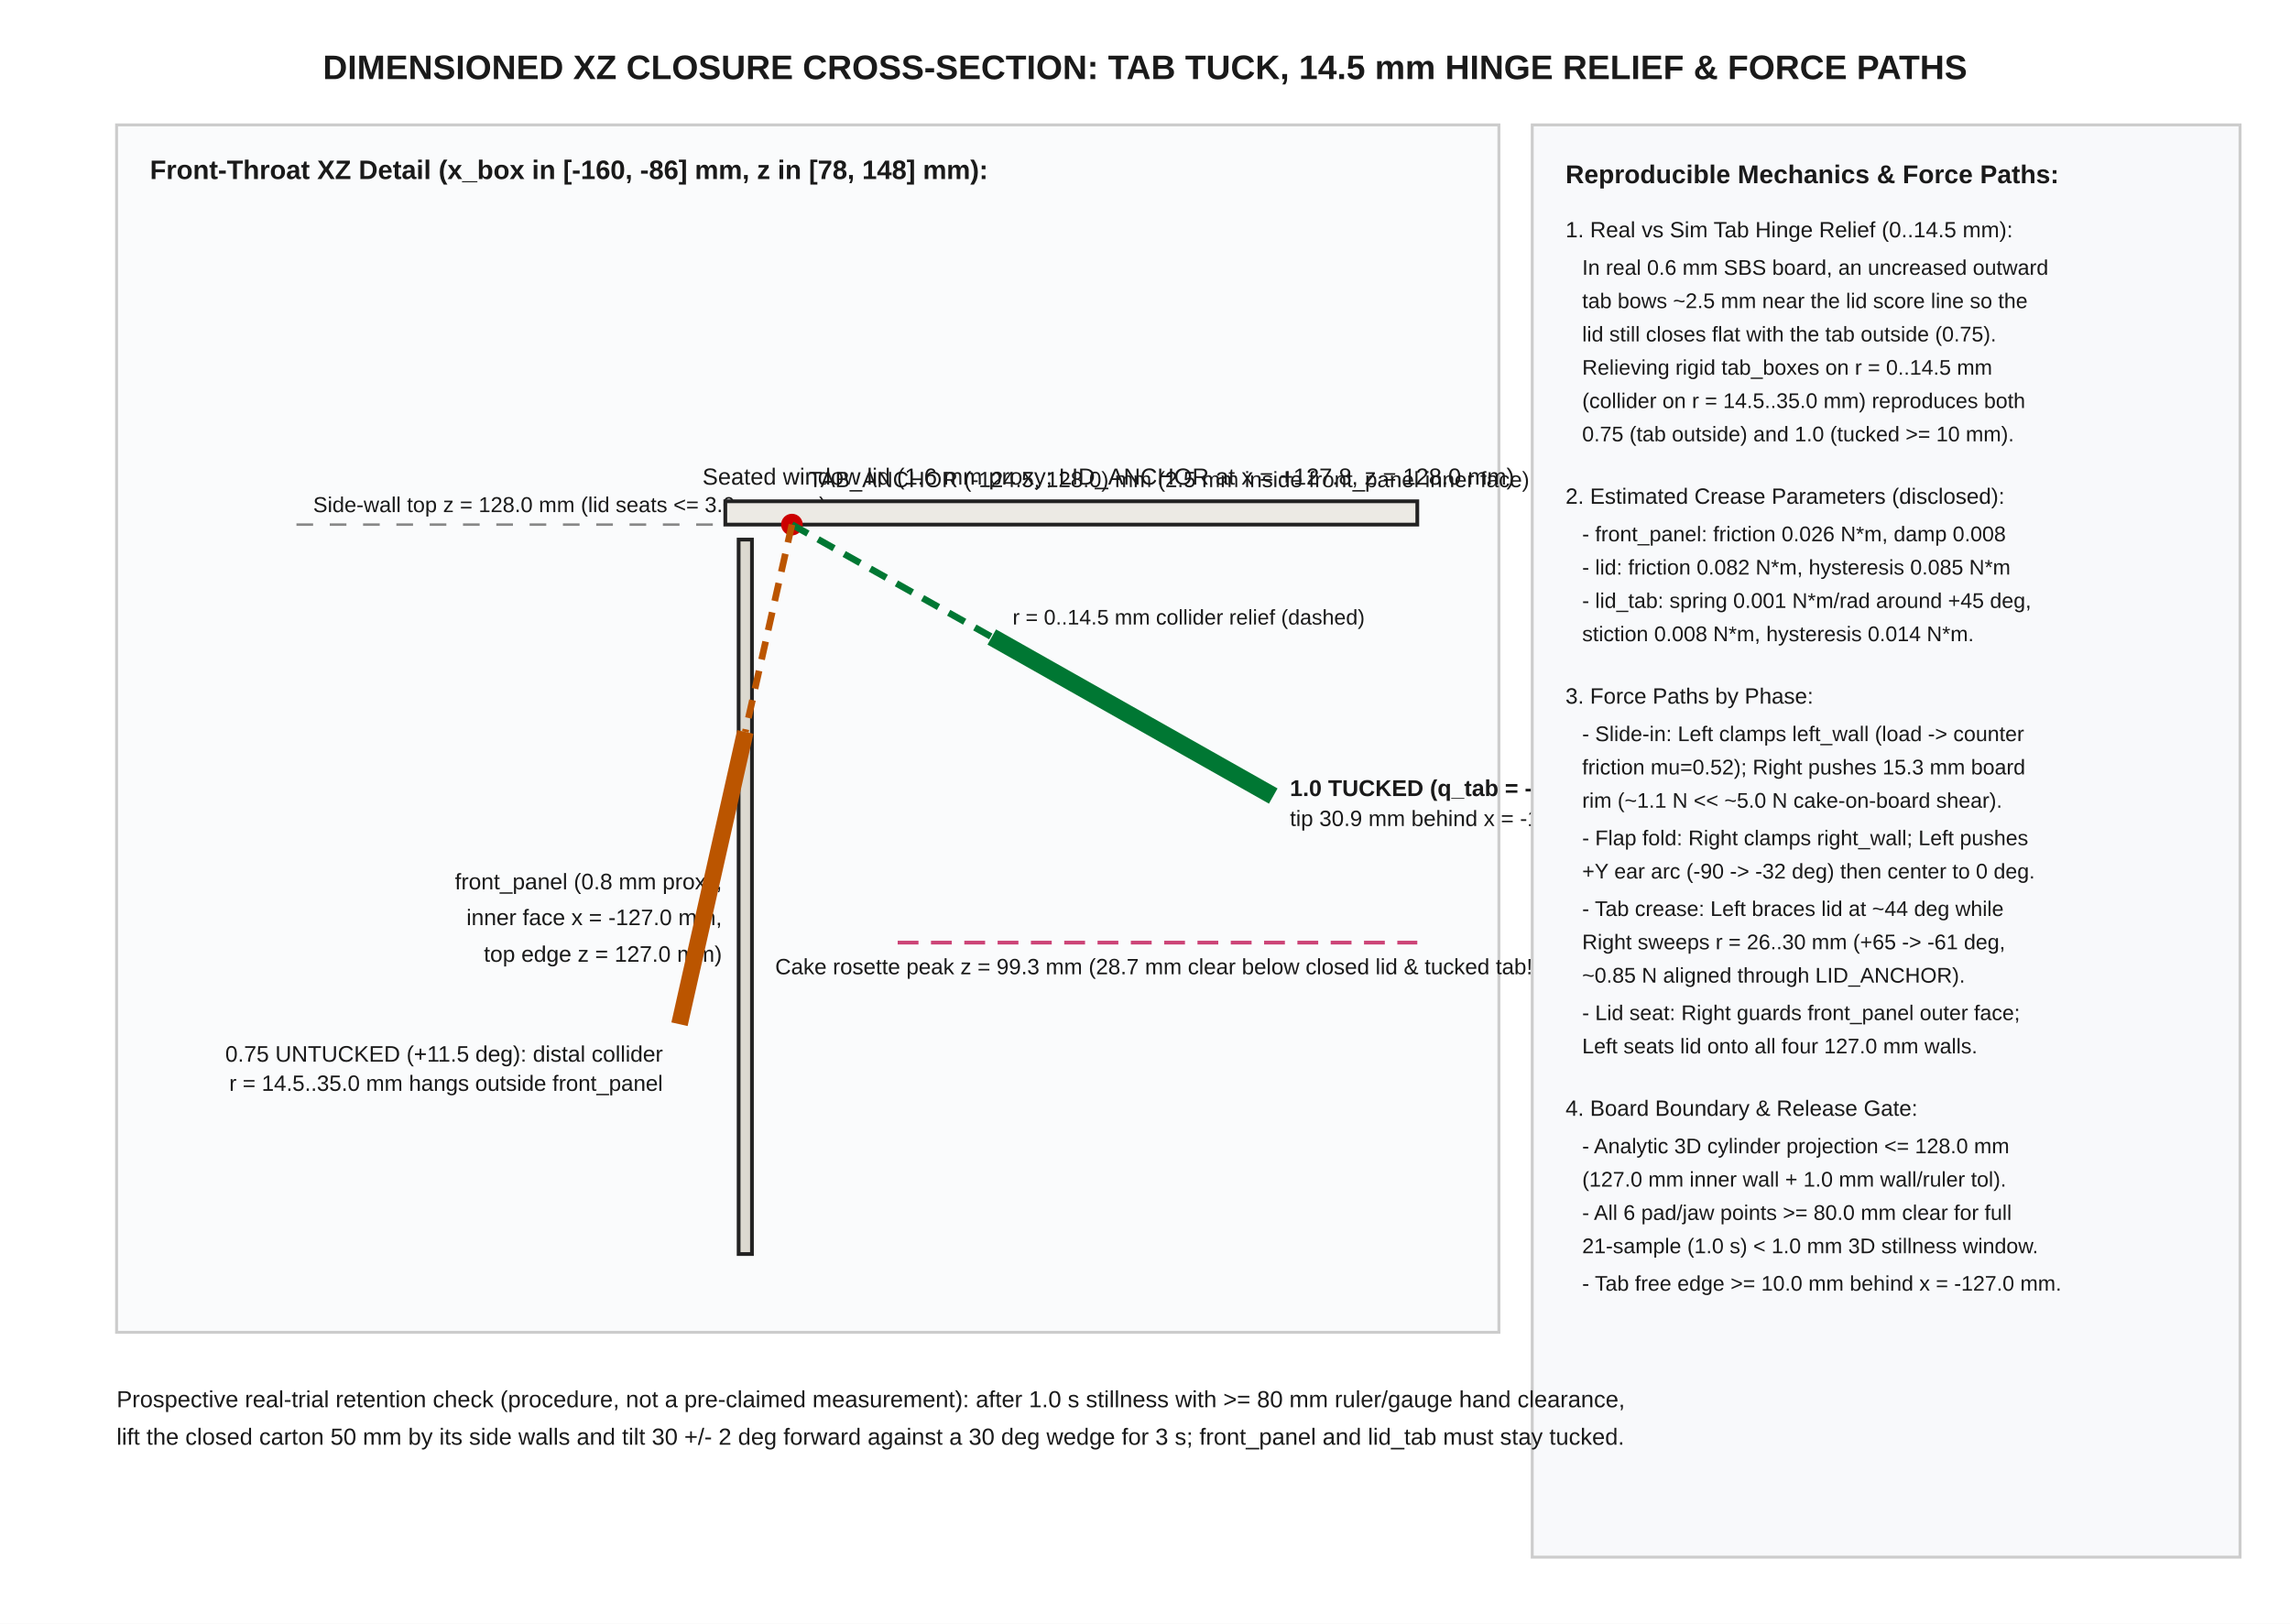
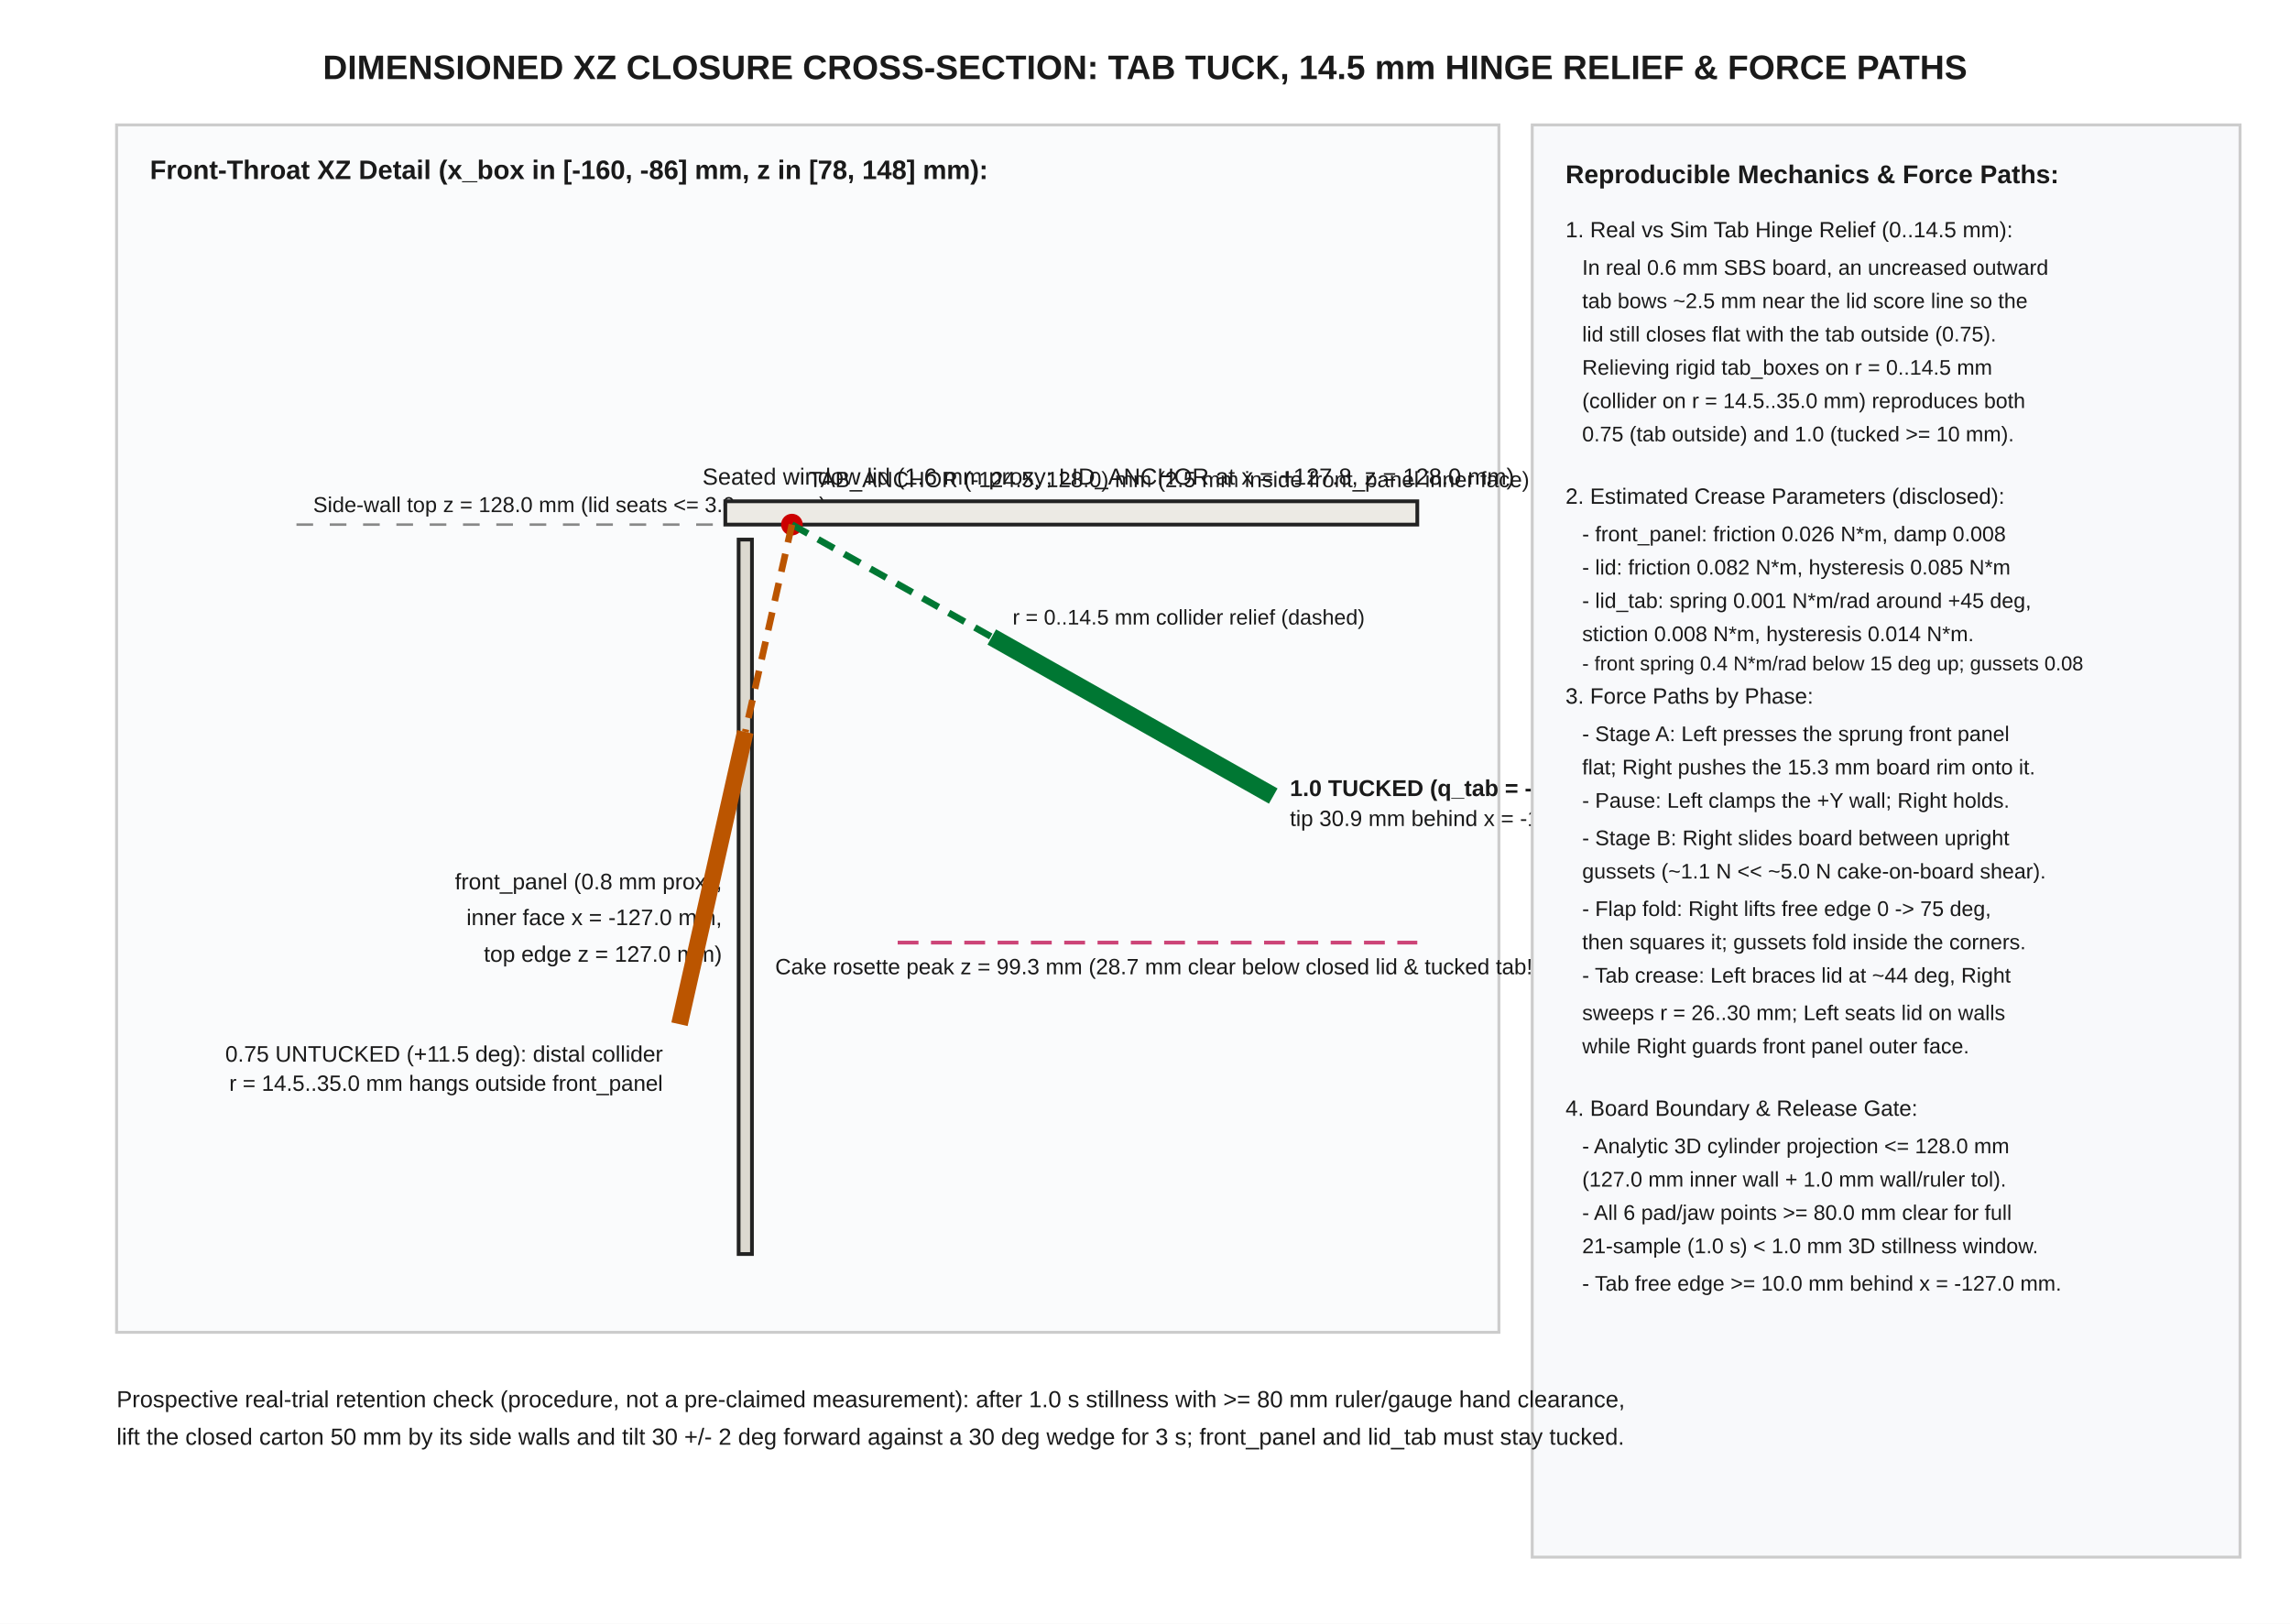
<svg xmlns="http://www.w3.org/2000/svg" width="275.0mm" height="195.0mm" viewBox="0 0 275.0 195.0">
  <style>
    text { font-family: Arial, Helvetica, sans-serif; fill: #1a1a1a; }
  </style>
  <rect x="0" y="0" width="275.0" height="195.0" fill="#ffffff" />
  <text x="137.5" y="9.5" font-size="4.1" font-weight="bold" text-anchor="middle">DIMENSIONED XZ CLOSURE CROSS-SECTION: TAB TUCK, 14.5 mm HINGE RELIEF &amp; FORCE PATHS</text>
  <rect x="14" y="15" width="166" height="145" fill="#fafbfc" stroke="#cccccc" stroke-width="0.35" />
  <text x="18" y="21.5" font-size="3.2" font-weight="bold">Front-Throat XZ Detail (x_box in [-160, -86] mm, z in [78, 148] mm):</text>
  <line x1="35.6" y1="63.0" x2="170.2" y2="63.0" stroke="#888888" stroke-width="0.3" stroke-dasharray="2,2" />
  <text x="37.6" y="61.5" font-size="2.6" fill="#555555">Side-wall top z = 128.0 mm (lid seats &lt;= 3.0 mm gap)</text>
  <rect x="88.7" y="64.8" width="1.6" height="85.8" fill="#dcd9d0" stroke="#222222" stroke-width="0.45" />
  <text x="86.7" y="106.8" font-size="2.7" text-anchor="end">front_panel (0.8 mm proxy,</text>
  <text x="86.7" y="111.1" font-size="2.7" text-anchor="end">inner face x = -127.0 mm,</text>
  <text x="86.7" y="115.5" font-size="2.7" text-anchor="end">top edge z = 127.0 mm)</text>
  <rect x="87.1" y="60.2" width="83.1" height="2.8" fill="#eceae4" stroke="#222222" stroke-width="0.45" />
  <text x="133.1" y="58.2" font-size="2.8" text-anchor="middle">Seated window lid (1.6 mm proxy; LID_ANCHOR at x = +127.8, z = 128.0 mm)</text>
  <circle cx="95.1" cy="63.0" r="1.3" fill="#cc0000" />
  <text x="97.1" y="58.5" font-size="2.65" fill="#aa0000">TAB_ANCHOR (-124.5, 128.0) mm (2.5 mm inside front_panel inner face)</text>
  <line x1="95.1" y1="63.0" x2="119.1" y2="76.5" stroke="#007733" stroke-width="0.8" stroke-dasharray="2.2,1.4" />
  <line x1="119.1" y1="76.5" x2="152.9" y2="95.6" stroke="#007733" stroke-width="2.1" />
  <text x="154.9" y="95.6" font-size="2.75" fill="#006622" font-weight="bold">1.0 TUCKED (q_tab = -57.8 deg):</text>
  <text x="154.9" y="99.2" font-size="2.65" fill="#006622">tip 30.9 mm behind x = -127.0 mm (&gt;= 10.0 mm gate)</text>
  <text x="121.6" y="75.0" font-size="2.55" fill="#006622">r = 0..14.5 mm collider relief (dashed)</text>
  <line x1="95.1" y1="63.0" x2="89.5" y2="87.9" stroke="#bb5500" stroke-width="0.8" stroke-dasharray="2.2,1.4" />
  <line x1="89.5" y1="87.9" x2="81.6" y2="123.0" stroke="#bb5500" stroke-width="2.0" />
  <text x="79.6" y="127.5" font-size="2.7" fill="#994400" text-anchor="end">0.75 UNTUCKED (+11.5 deg): distal collider</text>
  <text x="79.6" y="131.0" font-size="2.65" fill="#994400" text-anchor="end">r = 14.5..35.0 mm hangs outside front_panel</text>
  <line x1="107.8" y1="113.2" x2="170.2" y2="113.2" stroke="#cc4477" stroke-width="0.45" stroke-dasharray="2.5,1.5" />
  <text x="139.0" y="117.0" font-size="2.65" fill="#aa2255" text-anchor="middle">Cake rosette peak z = 99.3 mm (28.7 mm clear below closed lid &amp; tucked tab!)</text>
  <rect x="184" y="15" width="85" height="172" fill="#f8f9fb" stroke="#cccccc" stroke-width="0.35" />
  <text x="188" y="22" font-size="3.1" font-weight="bold">Reproducible Mechanics &amp; Force Paths:</text>
  <text x="188" y="28.5" font-size="2.65">1. Real vs Sim Tab Hinge Relief (0..14.5 mm):</text>
  <text x="190" y="33.0" font-size="2.55">In real 0.6 mm SBS board, an uncreased outward</text>
  <text x="190" y="37.0" font-size="2.55">tab bows ~2.5 mm near the lid score line so the</text>
  <text x="190" y="41.0" font-size="2.55">lid still closes flat with the tab outside (0.75).</text>
  <text x="190" y="45.0" font-size="2.55">Relieving rigid tab_boxes on r = 0..14.5 mm</text>
  <text x="190" y="49.0" font-size="2.55">(collider on r = 14.5..35.0 mm) reproduces both</text>
  <text x="190" y="53.0" font-size="2.55">0.75 (tab outside) and 1.0 (tucked &gt;= 10 mm).</text>
  <text x="188" y="60.5" font-size="2.65">2. Estimated Crease Parameters (disclosed):</text>
  <text x="190" y="65.0" font-size="2.55">- front_panel: friction 0.026 N*m, damp 0.008</text>
  <text x="190" y="69.0" font-size="2.55">- lid: friction 0.082 N*m, hysteresis 0.085 N*m</text>
  <text x="190" y="73.0" font-size="2.55">- lid_tab: spring 0.001 N*m/rad around +45 deg,</text>
  <text x="190" y="77.0" font-size="2.55">  stiction 0.008 N*m, hysteresis 0.014 N*m.</text>
+   <text x="190" y="80.5" font-size="2.4">- front spring 0.4 N*m/rad below 15 deg up; gussets 0.08</text>
  <text x="188" y="84.5" font-size="2.65">3. Force Paths by Phase:</text>
-   <text x="190" y="89.0" font-size="2.55">- Slide-in: Left clamps left_wall (load -&gt; counter</text>
-   <text x="190" y="93.0" font-size="2.55">  friction mu=0.52); Right pushes 15.3 mm board</text>
-   <text x="190" y="97.0" font-size="2.55">  rim (~1.1 N &lt;&lt; ~5.0 N cake-on-board shear).</text>
-   <text x="190" y="101.5" font-size="2.55">- Flap fold: Right clamps right_wall; Left pushes</text>
-   <text x="190" y="105.5" font-size="2.55">  +Y ear arc (-90 -&gt; -32 deg) then center to 0 deg.</text>
-   <text x="190" y="110.0" font-size="2.55">- Tab crease: Left braces lid at ~44 deg while</text>
-   <text x="190" y="114.0" font-size="2.55">  Right sweeps r = 26..30 mm (+65 -&gt; -61 deg,</text>
-   <text x="190" y="118.0" font-size="2.55">  ~0.85 N aligned through LID_ANCHOR).</text>
-   <text x="190" y="122.5" font-size="2.55">- Lid seat: Right guards front_panel outer face;</text>
-   <text x="190" y="126.5" font-size="2.55">  Left seats lid onto all four 127.0 mm walls.</text>
+   <text x="190" y="89.0" font-size="2.55">- Stage A: Left presses the sprung front panel</text>
+   <text x="190" y="93.0" font-size="2.55">  flat; Right pushes the 15.3 mm board rim onto it.</text>
+   <text x="190" y="97.0" font-size="2.55">- Pause: Left clamps the +Y wall; Right holds.</text>
+   <text x="190" y="101.5" font-size="2.55">- Stage B: Right slides board between upright</text>
+   <text x="190" y="105.5" font-size="2.55">  gussets (~1.1 N &lt;&lt; ~5.0 N cake-on-board shear).</text>
+   <text x="190" y="110.0" font-size="2.55">- Flap fold: Right lifts free edge 0 -&gt; 75 deg,</text>
+   <text x="190" y="114.0" font-size="2.55">  then squares it; gussets fold inside the corners.</text>
+   <text x="190" y="118.0" font-size="2.55">- Tab crease: Left braces lid at ~44 deg, Right</text>
+   <text x="190" y="122.5" font-size="2.55">  sweeps r = 26..30 mm; Left seats lid on walls</text>
+   <text x="190" y="126.5" font-size="2.55">  while Right guards front panel outer face.</text>
  <text x="188" y="134.0" font-size="2.65">4. Board Boundary &amp; Release Gate:</text>
  <text x="190" y="138.5" font-size="2.55">- Analytic 3D cylinder projection &lt;= 128.0 mm</text>
  <text x="190" y="142.5" font-size="2.55">  (127.0 mm inner wall + 1.0 mm wall/ruler tol).</text>
  <text x="190" y="146.5" font-size="2.55">- All 6 pad/jaw points &gt;= 80.0 mm clear for full</text>
  <text x="190" y="150.5" font-size="2.55">  21-sample (1.0 s) &lt; 1.0 mm 3D stillness window.</text>
  <text x="190" y="155.0" font-size="2.55">- Tab free edge &gt;= 10.0 mm behind x = -127.0 mm.</text>
  <text x="14" y="169" font-size="2.8">Prospective real-trial retention check (procedure, not a pre-claimed measurement): after 1.0 s stillness with &gt;= 80 mm ruler/gauge hand clearance,</text>
  <text x="14" y="173.5" font-size="2.8">lift the closed carton 50 mm by its side walls and tilt 30 +/- 2 deg forward against a 30 deg wedge for 3 s; front_panel and lid_tab must stay tucked.</text>
</svg>
